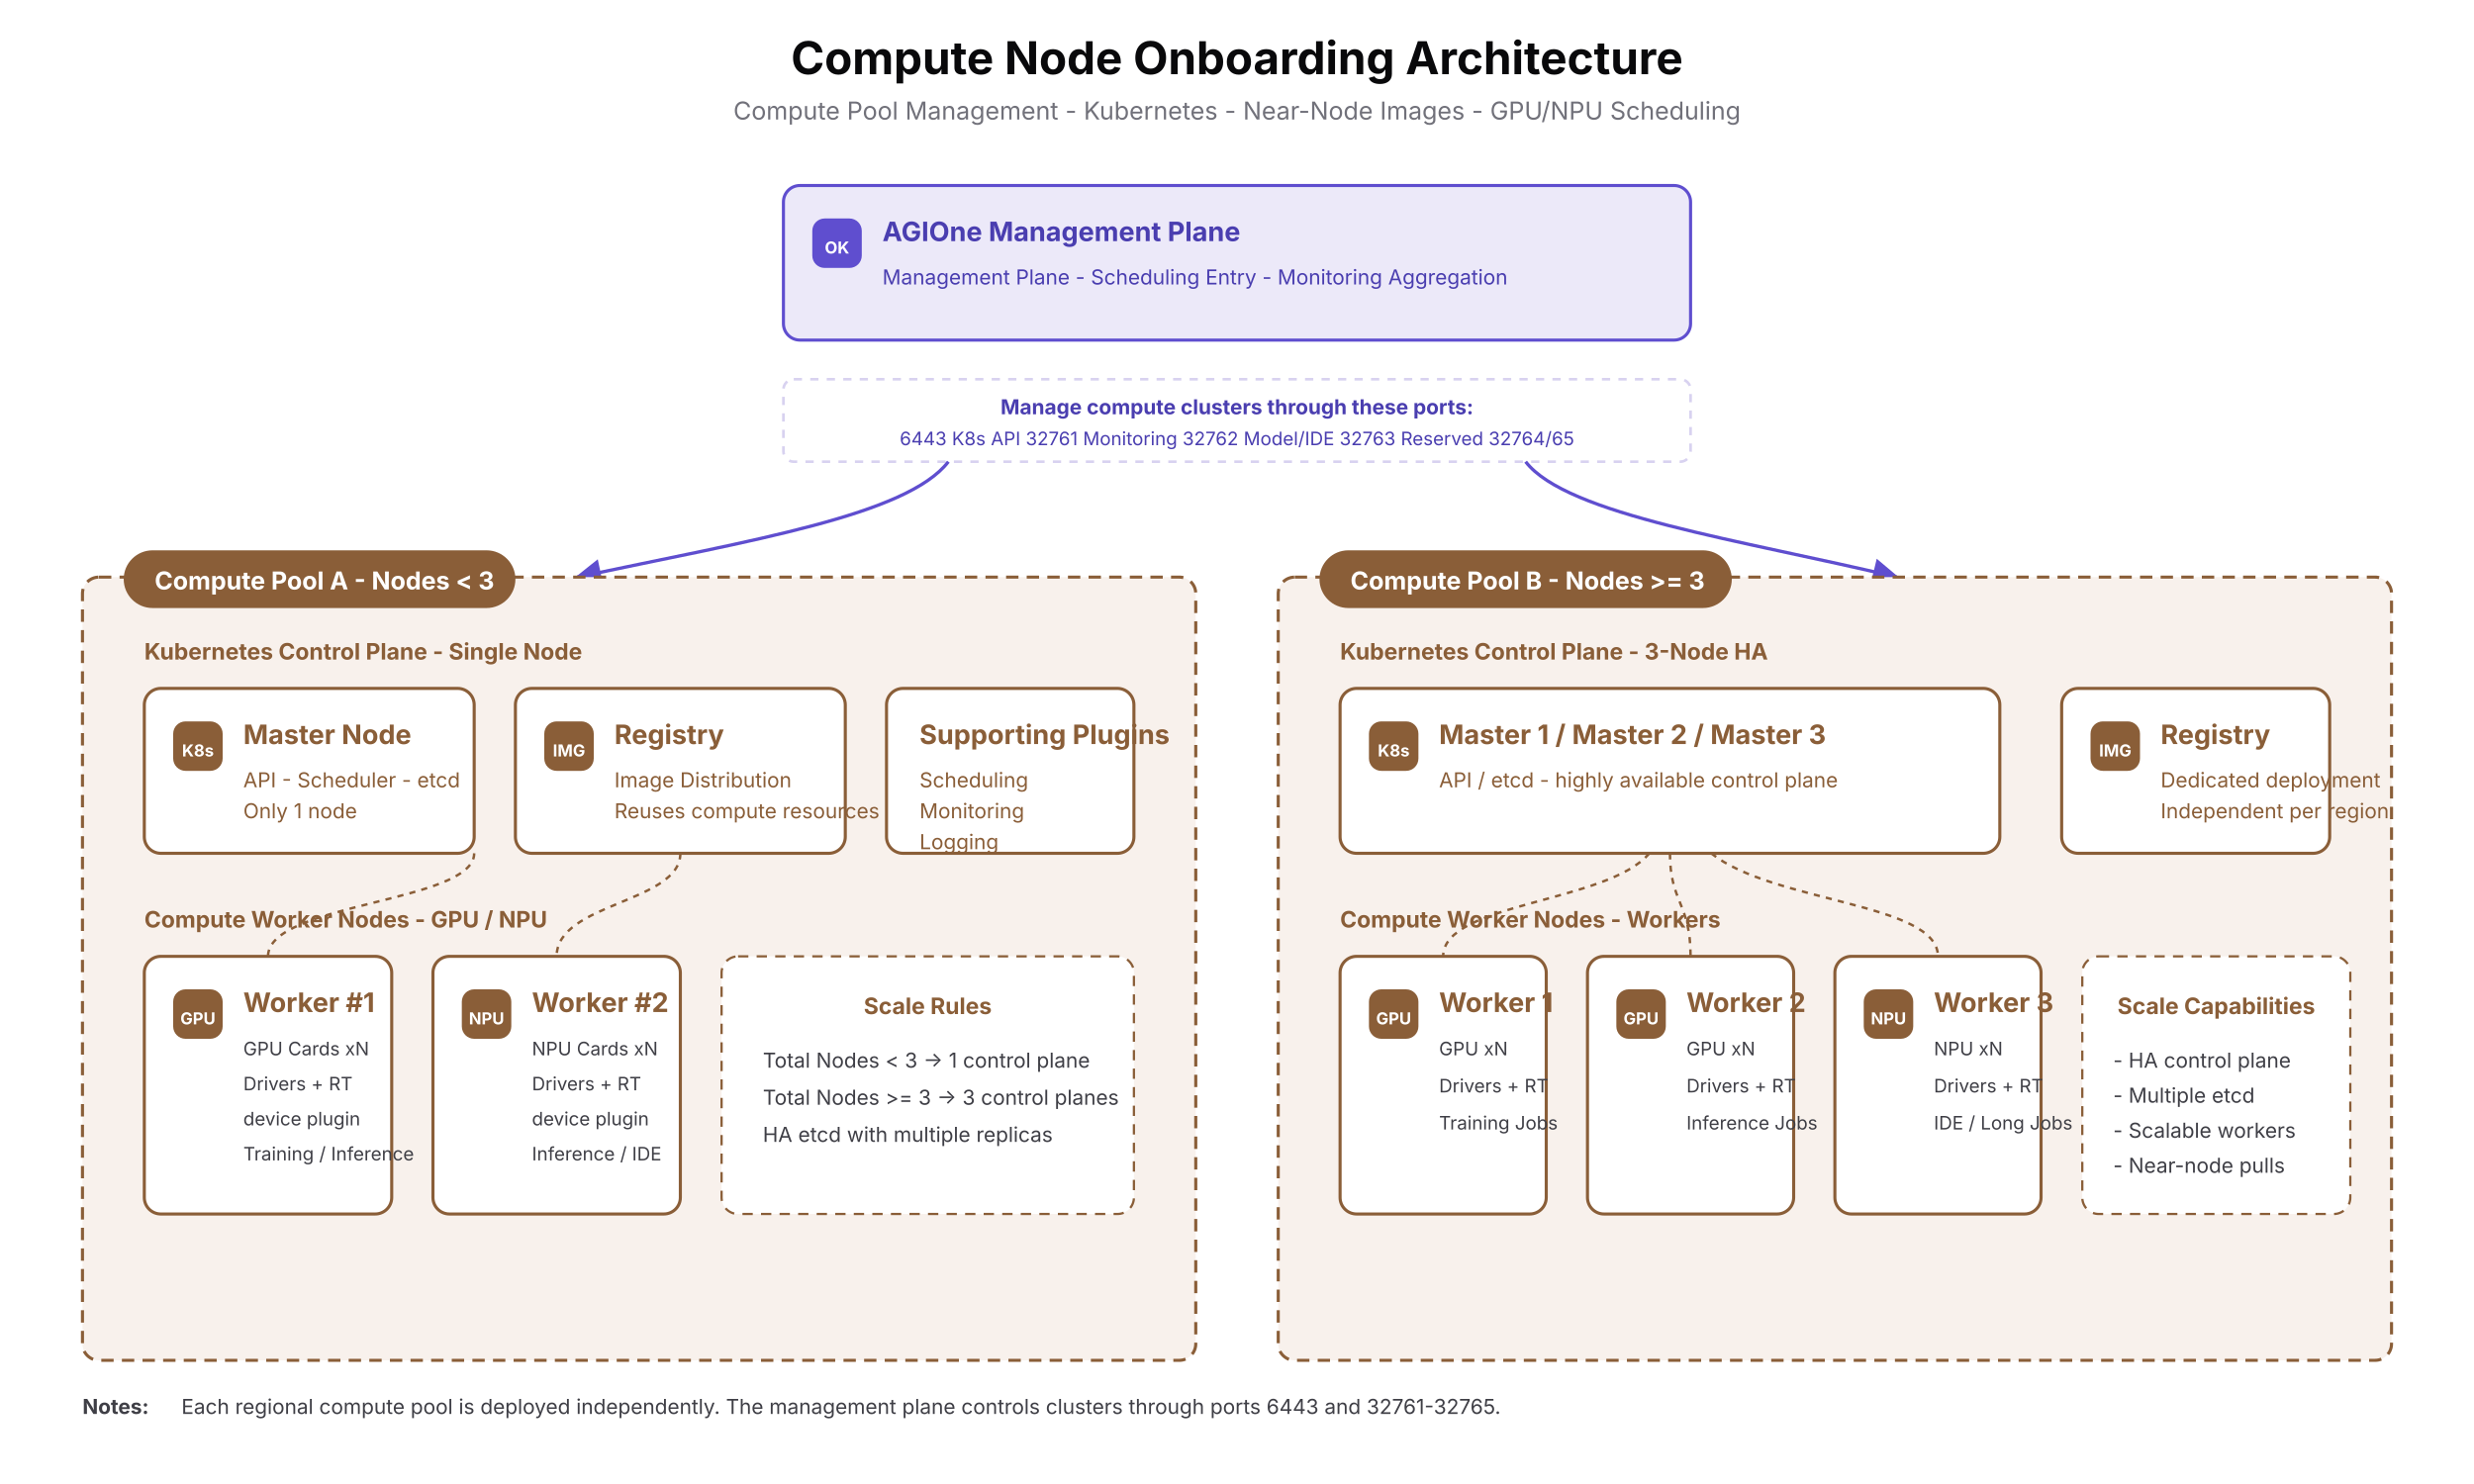
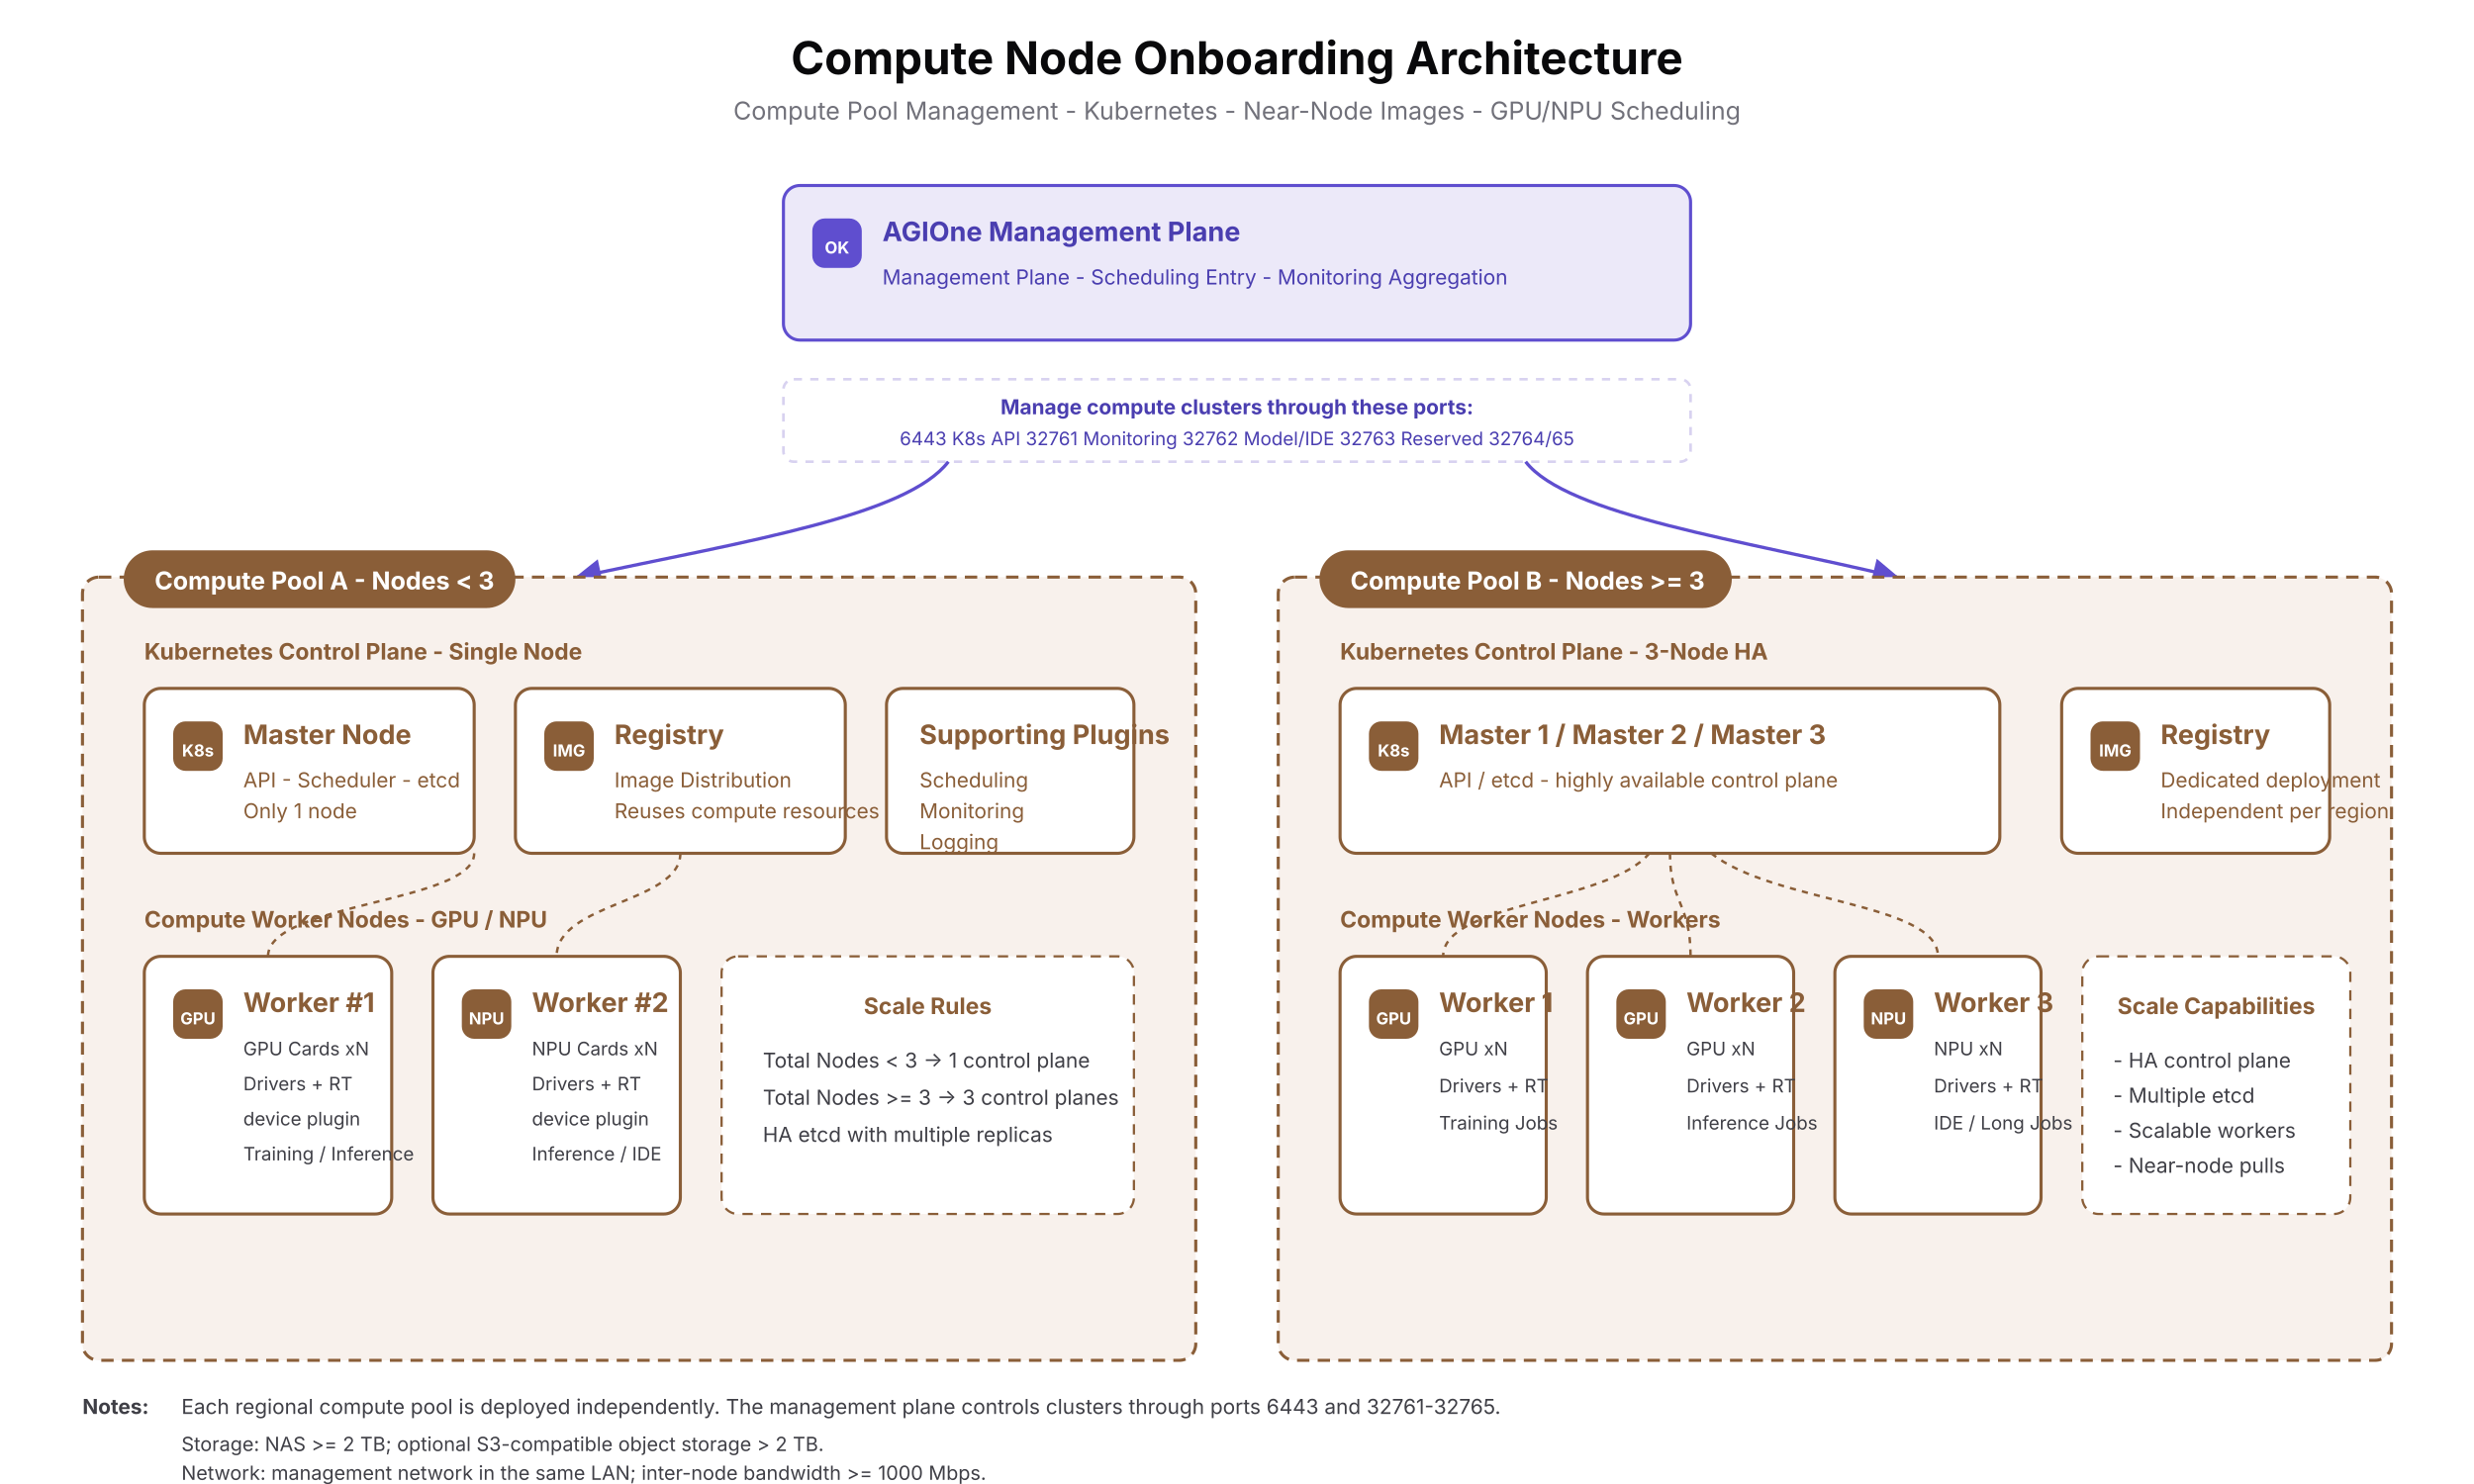
<svg xmlns="http://www.w3.org/2000/svg" width="1200" height="720" viewBox="0 0 1200 720" role="img" aria-labelledby="agione-05-compute-nodes-title agione-05-compute-nodes-desc">
  <defs>
    <marker id="arrow" viewBox="0 0 10 10" refX="9" refY="5" markerWidth="8" markerHeight="8" orient="auto-start-reverse">
      <path d="M 0 0 L 10 5 L 0 10 z" fill="#3F3F46" />
    </marker>
    <marker id="arrowPrimary" viewBox="0 0 10 10" refX="9" refY="5" markerWidth="8" markerHeight="8" orient="auto-start-reverse">
      <path d="M 0 0 L 10 5 L 0 10 z" fill="#5F4ECF" />
    </marker>
    <marker id="arrowOrange" viewBox="0 0 10 10" refX="9" refY="5" markerWidth="8" markerHeight="8" orient="auto-start-reverse">
      <path d="M 0 0 L 10 5 L 0 10 z" fill="#8A5E38" />
    </marker>
    <style>
    :root{
      --agione-primary:#5F4ECF;
      --agione-primary-hover:#4A3EB0;
      --agione-primary-subtle:#ECE9F9;
      --agione-primary-subtle-border:#D8D2F0;
      --agione-topnav-bg:#1A1025;
      --agione-topnav-accent:#2D2240;
      --agione-page:#FFFFFF;
      --agione-muted:#F4F4F5;
      --agione-cluster:#FAFAFA;
      --agione-text:#09090B;
      --agione-text-secondary:#3F3F46;
      --agione-text-muted:#71717A;
      --agione-border:#E4E4E7;
      --agione-border-strong:#A1A1AA;
      --agione-blue-surface:#EEF1F8;
      --agione-blue-text:#4A6298;
      --agione-success-surface:#EEF5F0;
      --agione-success-text:#3A7252;
      --agione-warning-surface:#F8F1EC;
      --agione-warning-text:#8A5E38;
    }
    svg{background:#FFFFFF;shape-rendering:geometricPrecision;text-rendering:optimizeLegibility}
    text{font-family:"Inter Variable",Inter,"PingFang SC","Microsoft YaHei",Arial,sans-serif;letter-spacing:0}
    line,path,rect,circle,polyline,polygon{vector-effect:non-scaling-stroke}
    .mono{font-family:"SFMono-Regular",Consolas,Menlo,monospace}
  </style>
  </defs>
  <rect width="1200" height="720" fill="#FFFFFF" />
  <text x="600" y="36" font-size="22" font-weight="700" fill="#09090B" text-anchor="middle">
    <tspan x="600" dy="0">Compute Node Onboarding Architecture</tspan>
  </text>
  <text x="600" y="58" font-size="12" font-weight="400" fill="#71717A" text-anchor="middle">
    <tspan x="600" dy="0">Compute Pool Management - Kubernetes - Near-Node Images - GPU/NPU Scheduling</tspan>
  </text>
  <rect x="380" y="90" width="440" height="75" rx="8" fill="#ECE9F9" stroke="#5F4ECF" stroke-width="1.5" />
  <rect x="394" y="106" width="24" height="24" rx="6" fill="#5F4ECF" stroke="#5F4ECF" stroke-width="0" />
  <text x="406" y="123" font-size="8" font-weight="700" fill="#FFFFFF" text-anchor="middle">
    <tspan x="406" dy="0">OK</tspan>
  </text>
  <text x="428" y="117" font-size="13" font-weight="700" fill="#4A3EB0" text-anchor="start">
    <tspan x="428" dy="0">AGIOne Management Plane</tspan>
  </text>
  <text x="428" y="138" font-size="10" font-weight="400" fill="#4A3EB0" text-anchor="start">
    <tspan x="428" dy="0">Management Plane - Scheduling Entry - Monitoring Aggregation</tspan>
  </text>
  <rect x="380" y="184" width="440" height="40" rx="5" fill="#FFFFFF" stroke="#D8D2F0" stroke-width="1.3" stroke-dasharray="4 4" />
  <text x="600" y="201" font-size="10" font-weight="700" fill="#4A3EB0" text-anchor="middle">
    <tspan x="600" dy="0">Manage compute clusters through these ports:</tspan>
  </text>
  <text x="600" y="216" font-size="9" font-weight="400" fill="#4A3EB0" text-anchor="middle">
    <tspan x="600" dy="0">6443 K8s API     32761 Monitoring     32762 Model/IDE     32763 Reserved     32764/65</tspan>
  </text>
  <path d="M 460 224 C 440 250, 365 262, 280 280" stroke="#5F4ECF" stroke-width="1.6" fill="none" marker-end="url(#arrowPrimary)" />
  <path d="M 740 224 C 760 250, 845 262, 920 280" stroke="#5F4ECF" stroke-width="1.6" fill="none" marker-end="url(#arrowPrimary)" />
  <rect x="40" y="280" width="540" height="380" rx="8" fill="#F8F1EC" stroke="#8A5E38" stroke-width="1.5" stroke-dasharray="6 4" />
  <rect x="60" y="267" width="190" height="28" rx="14" fill="#8A5E38" stroke="none" stroke-width="0" />
  <text x="75" y="286" font-size="12" font-weight="700" fill="#FFFFFF" text-anchor="start">
    <tspan x="75" dy="0">Compute Pool A - Nodes &lt; 3</tspan>
  </text>
  <text x="70" y="320" font-size="11" font-weight="700" fill="#8A5E38" text-anchor="start">
    <tspan x="70" dy="0">Kubernetes Control Plane - Single Node</tspan>
  </text>
  <rect x="70" y="334" width="160" height="80" rx="8" fill="#FFFFFF" stroke="#8A5E38" stroke-width="1.5" />
  <rect x="84" y="350" width="24" height="24" rx="6" fill="#8A5E38" stroke="#8A5E38" stroke-width="0" />
  <text x="96" y="367" font-size="8" font-weight="700" fill="#FFFFFF" text-anchor="middle">
    <tspan x="96" dy="0">K8s</tspan>
  </text>
  <text x="118" y="361" font-size="13" font-weight="700" fill="#8A5E38" text-anchor="start">
    <tspan x="118" dy="0">Master Node</tspan>
  </text>
  <text x="118" y="382" font-size="10" font-weight="400" fill="#8A5E38" text-anchor="start">
    <tspan x="118" dy="0">API - Scheduler - etcd</tspan>
    <tspan x="118" dy="15">Only 1 node</tspan>
  </text>
  <rect x="250" y="334" width="160" height="80" rx="8" fill="#FFFFFF" stroke="#8A5E38" stroke-width="1.5" />
  <rect x="264" y="350" width="24" height="24" rx="6" fill="#8A5E38" stroke="#8A5E38" stroke-width="0" />
  <text x="276" y="367" font-size="8" font-weight="700" fill="#FFFFFF" text-anchor="middle">
    <tspan x="276" dy="0">IMG</tspan>
  </text>
  <text x="298" y="361" font-size="13" font-weight="700" fill="#8A5E38" text-anchor="start">
    <tspan x="298" dy="0">Registry</tspan>
  </text>
  <text x="298" y="382" font-size="10" font-weight="400" fill="#8A5E38" text-anchor="start">
    <tspan x="298" dy="0">Image Distribution</tspan>
    <tspan x="298" dy="15">Reuses compute resources</tspan>
  </text>
  <rect x="430" y="334" width="120" height="80" rx="8" fill="#FFFFFF" stroke="#8A5E38" stroke-width="1.5" />
  <text x="446" y="361" font-size="13" font-weight="700" fill="#8A5E38" text-anchor="start">
    <tspan x="446" dy="0">Supporting Plugins</tspan>
  </text>
  <text x="446" y="382" font-size="10" font-weight="400" fill="#8A5E38" text-anchor="start">
    <tspan x="446" dy="0">Scheduling</tspan>
    <tspan x="446" dy="15">Monitoring</tspan>
    <tspan x="446" dy="15">Logging</tspan>
  </text>
  <text x="70" y="450" font-size="11" font-weight="700" fill="#8A5E38" text-anchor="start">
    <tspan x="70" dy="0">Compute Worker Nodes - GPU / NPU</tspan>
  </text>
  <rect x="70" y="464" width="120" height="125" rx="8" fill="#FFFFFF" stroke="#8A5E38" stroke-width="1.5" />
  <rect x="84" y="480" width="24" height="24" rx="6" fill="#8A5E38" stroke="#8A5E38" stroke-width="0" />
  <text x="96" y="497" font-size="8" font-weight="700" fill="#FFFFFF" text-anchor="middle">
    <tspan x="96" dy="0">GPU</tspan>
  </text>
  <text x="118" y="491" font-size="13" font-weight="700" fill="#8A5E38" text-anchor="start">
    <tspan x="118" dy="0">Worker #1</tspan>
  </text>
  <text x="118" y="512" font-size="9" font-weight="400" fill="#3F3F46" text-anchor="start">
    <tspan x="118" dy="0">GPU Cards xN</tspan>
    <tspan x="118" dy="17">Drivers + RT</tspan>
    <tspan x="118" dy="17">device plugin</tspan>
    <tspan x="118" dy="17">Training / Inference</tspan>
  </text>
  <rect x="210" y="464" width="120" height="125" rx="8" fill="#FFFFFF" stroke="#8A5E38" stroke-width="1.5" />
  <rect x="224" y="480" width="24" height="24" rx="6" fill="#8A5E38" stroke="#8A5E38" stroke-width="0" />
  <text x="236" y="497" font-size="8" font-weight="700" fill="#FFFFFF" text-anchor="middle">
    <tspan x="236" dy="0">NPU</tspan>
  </text>
  <text x="258" y="491" font-size="13" font-weight="700" fill="#8A5E38" text-anchor="start">
    <tspan x="258" dy="0">Worker #2</tspan>
  </text>
  <text x="258" y="512" font-size="9" font-weight="400" fill="#3F3F46" text-anchor="start">
    <tspan x="258" dy="0">NPU Cards xN</tspan>
    <tspan x="258" dy="17">Drivers + RT</tspan>
    <tspan x="258" dy="17">device plugin</tspan>
    <tspan x="258" dy="17">Inference / IDE</tspan>
  </text>
  <rect x="350" y="464" width="200" height="125" rx="8" fill="#FFFFFF" stroke="#8A5E38" stroke-width="1.1" stroke-dasharray="5 4" />
  <text x="450" y="492" font-size="11" font-weight="700" fill="#8A5E38" text-anchor="middle">
    <tspan x="450" dy="0">Scale Rules</tspan>
  </text>
  <text x="370" y="518" font-size="10" font-weight="400" fill="#3F3F46" text-anchor="start">
    <tspan x="370" dy="0">Total Nodes &lt; 3 -&gt; 1 control plane</tspan>
    <tspan x="370" dy="18">Total Nodes &gt;= 3 -&gt; 3 control planes</tspan>
    <tspan x="370" dy="18">HA etcd with multiple replicas</tspan>
  </text>
  <path d="M 230 414 C 230 438, 130 438, 130 464" stroke="#8A5E38" stroke-width="1.2" fill="none" stroke-dasharray="3 3" />
  <path d="M 330 414 C 330 438, 270 438, 270 464" stroke="#8A5E38" stroke-width="1.2" fill="none" stroke-dasharray="3 3" />
  <rect x="620" y="280" width="540" height="380" rx="8" fill="#F8F1EC" stroke="#8A5E38" stroke-width="1.5" stroke-dasharray="6 4" />
  <rect x="640" y="267" width="200" height="28" rx="14" fill="#8A5E38" stroke="none" stroke-width="0" />
  <text x="655" y="286" font-size="12" font-weight="700" fill="#FFFFFF" text-anchor="start">
    <tspan x="655" dy="0">Compute Pool B - Nodes &gt;= 3</tspan>
  </text>
  <text x="650" y="320" font-size="11" font-weight="700" fill="#8A5E38" text-anchor="start">
    <tspan x="650" dy="0">Kubernetes Control Plane - 3-Node HA</tspan>
  </text>
  <rect x="650" y="334" width="320" height="80" rx="8" fill="#FFFFFF" stroke="#8A5E38" stroke-width="1.5" />
  <rect x="664" y="350" width="24" height="24" rx="6" fill="#8A5E38" stroke="#8A5E38" stroke-width="0" />
  <text x="676" y="367" font-size="8" font-weight="700" fill="#FFFFFF" text-anchor="middle">
    <tspan x="676" dy="0">K8s</tspan>
  </text>
  <text x="698" y="361" font-size="13" font-weight="700" fill="#8A5E38" text-anchor="start">
    <tspan x="698" dy="0">Master 1 / Master 2 / Master 3</tspan>
  </text>
  <text x="698" y="382" font-size="10" font-weight="400" fill="#8A5E38" text-anchor="start">
    <tspan x="698" dy="0">API / etcd - highly available control plane</tspan>
  </text>
  <rect x="1000" y="334" width="130" height="80" rx="8" fill="#FFFFFF" stroke="#8A5E38" stroke-width="1.5" />
  <rect x="1014" y="350" width="24" height="24" rx="6" fill="#8A5E38" stroke="#8A5E38" stroke-width="0" />
  <text x="1026" y="367" font-size="8" font-weight="700" fill="#FFFFFF" text-anchor="middle">
    <tspan x="1026" dy="0">IMG</tspan>
  </text>
  <text x="1048" y="361" font-size="13" font-weight="700" fill="#8A5E38" text-anchor="start">
    <tspan x="1048" dy="0">Registry</tspan>
  </text>
  <text x="1048" y="382" font-size="10" font-weight="400" fill="#8A5E38" text-anchor="start">
    <tspan x="1048" dy="0">Dedicated deployment</tspan>
    <tspan x="1048" dy="15">Independent per region</tspan>
  </text>
  <text x="650" y="450" font-size="11" font-weight="700" fill="#8A5E38" text-anchor="start">
    <tspan x="650" dy="0">Compute Worker Nodes - Workers</tspan>
  </text>
  <rect x="650" y="464" width="100" height="125" rx="8" fill="#FFFFFF" stroke="#8A5E38" stroke-width="1.5" />
  <rect x="664" y="480" width="24" height="24" rx="6" fill="#8A5E38" stroke="#8A5E38" stroke-width="0" />
  <text x="676" y="497" font-size="8" font-weight="700" fill="#FFFFFF" text-anchor="middle">
    <tspan x="676" dy="0">GPU</tspan>
  </text>
  <text x="698" y="491" font-size="13" font-weight="700" fill="#8A5E38" text-anchor="start">
    <tspan x="698" dy="0">Worker 1</tspan>
  </text>
  <text x="698" y="512" font-size="9" font-weight="400" fill="#3F3F46" text-anchor="start">
    <tspan x="698" dy="0">GPU xN</tspan>
    <tspan x="698" dy="18">Drivers + RT</tspan>
    <tspan x="698" dy="18">Training Jobs</tspan>
  </text>
  <rect x="770" y="464" width="100" height="125" rx="8" fill="#FFFFFF" stroke="#8A5E38" stroke-width="1.5" />
  <rect x="784" y="480" width="24" height="24" rx="6" fill="#8A5E38" stroke="#8A5E38" stroke-width="0" />
  <text x="796" y="497" font-size="8" font-weight="700" fill="#FFFFFF" text-anchor="middle">
    <tspan x="796" dy="0">GPU</tspan>
  </text>
  <text x="818" y="491" font-size="13" font-weight="700" fill="#8A5E38" text-anchor="start">
    <tspan x="818" dy="0">Worker 2</tspan>
  </text>
  <text x="818" y="512" font-size="9" font-weight="400" fill="#3F3F46" text-anchor="start">
    <tspan x="818" dy="0">GPU xN</tspan>
    <tspan x="818" dy="18">Drivers + RT</tspan>
    <tspan x="818" dy="18">Inference Jobs</tspan>
  </text>
  <rect x="890" y="464" width="100" height="125" rx="8" fill="#FFFFFF" stroke="#8A5E38" stroke-width="1.5" />
  <rect x="904" y="480" width="24" height="24" rx="6" fill="#8A5E38" stroke="#8A5E38" stroke-width="0" />
  <text x="916" y="497" font-size="8" font-weight="700" fill="#FFFFFF" text-anchor="middle">
    <tspan x="916" dy="0">NPU</tspan>
  </text>
  <text x="938" y="491" font-size="13" font-weight="700" fill="#8A5E38" text-anchor="start">
    <tspan x="938" dy="0">Worker 3</tspan>
  </text>
  <text x="938" y="512" font-size="9" font-weight="400" fill="#3F3F46" text-anchor="start">
    <tspan x="938" dy="0">NPU xN</tspan>
    <tspan x="938" dy="18">Drivers + RT</tspan>
    <tspan x="938" dy="18">IDE / Long Jobs</tspan>
  </text>
  <rect x="1010" y="464" width="130" height="125" rx="8" fill="#FFFFFF" stroke="#8A5E38" stroke-width="1.1" stroke-dasharray="5 4" />
  <text x="1075" y="492" font-size="11" font-weight="700" fill="#8A5E38" text-anchor="middle">
    <tspan x="1075" dy="0">Scale Capabilities</tspan>
  </text>
  <text x="1025" y="518" font-size="10" font-weight="400" fill="#3F3F46" text-anchor="start">
    <tspan x="1025" dy="0">- HA control plane</tspan>
    <tspan x="1025" dy="17">- Multiple etcd</tspan>
    <tspan x="1025" dy="17">- Scalable workers</tspan>
    <tspan x="1025" dy="17">- Near-node pulls</tspan>
  </text>
  <path d="M 800 414 C 780 438, 700 438, 700 464" stroke="#8A5E38" stroke-width="1.2" fill="none" stroke-dasharray="3 3" />
  <path d="M 810 414 C 810 438, 820 438, 820 464" stroke="#8A5E38" stroke-width="1.2" fill="none" stroke-dasharray="3 3" />
  <path d="M 830 414 C 860 438, 940 438, 940 464" stroke="#8A5E38" stroke-width="1.2" fill="none" stroke-dasharray="3 3" />
  <text x="40" y="686" font-size="10" font-weight="700" fill="#3F3F46" text-anchor="start">
    <tspan x="40" dy="0">Notes:</tspan>
  </text>
  <text x="88" y="686" font-size="10" font-weight="400" fill="#3F3F46" text-anchor="start">
    <tspan x="88" dy="0">Each regional compute pool is deployed independently. The management plane controls clusters through ports 6443 and 32761-32765.</tspan>
  </text>
+   <text x="88" y="704" font-size="9.5" font-weight="400" fill="#3F3F46" text-anchor="start">
+     <tspan x="88" dy="0">Storage: NAS &gt;= 2 TB; optional S3-compatible object storage &gt; 2 TB.</tspan>
+   </text>
+   <text x="88" y="718" font-size="9.5" font-weight="400" fill="#3F3F46" text-anchor="start">
+     <tspan x="88" dy="0">Network: management network in the same LAN; inter-node bandwidth &gt;= 1000 Mbps.</tspan>
+   </text>
</svg>
